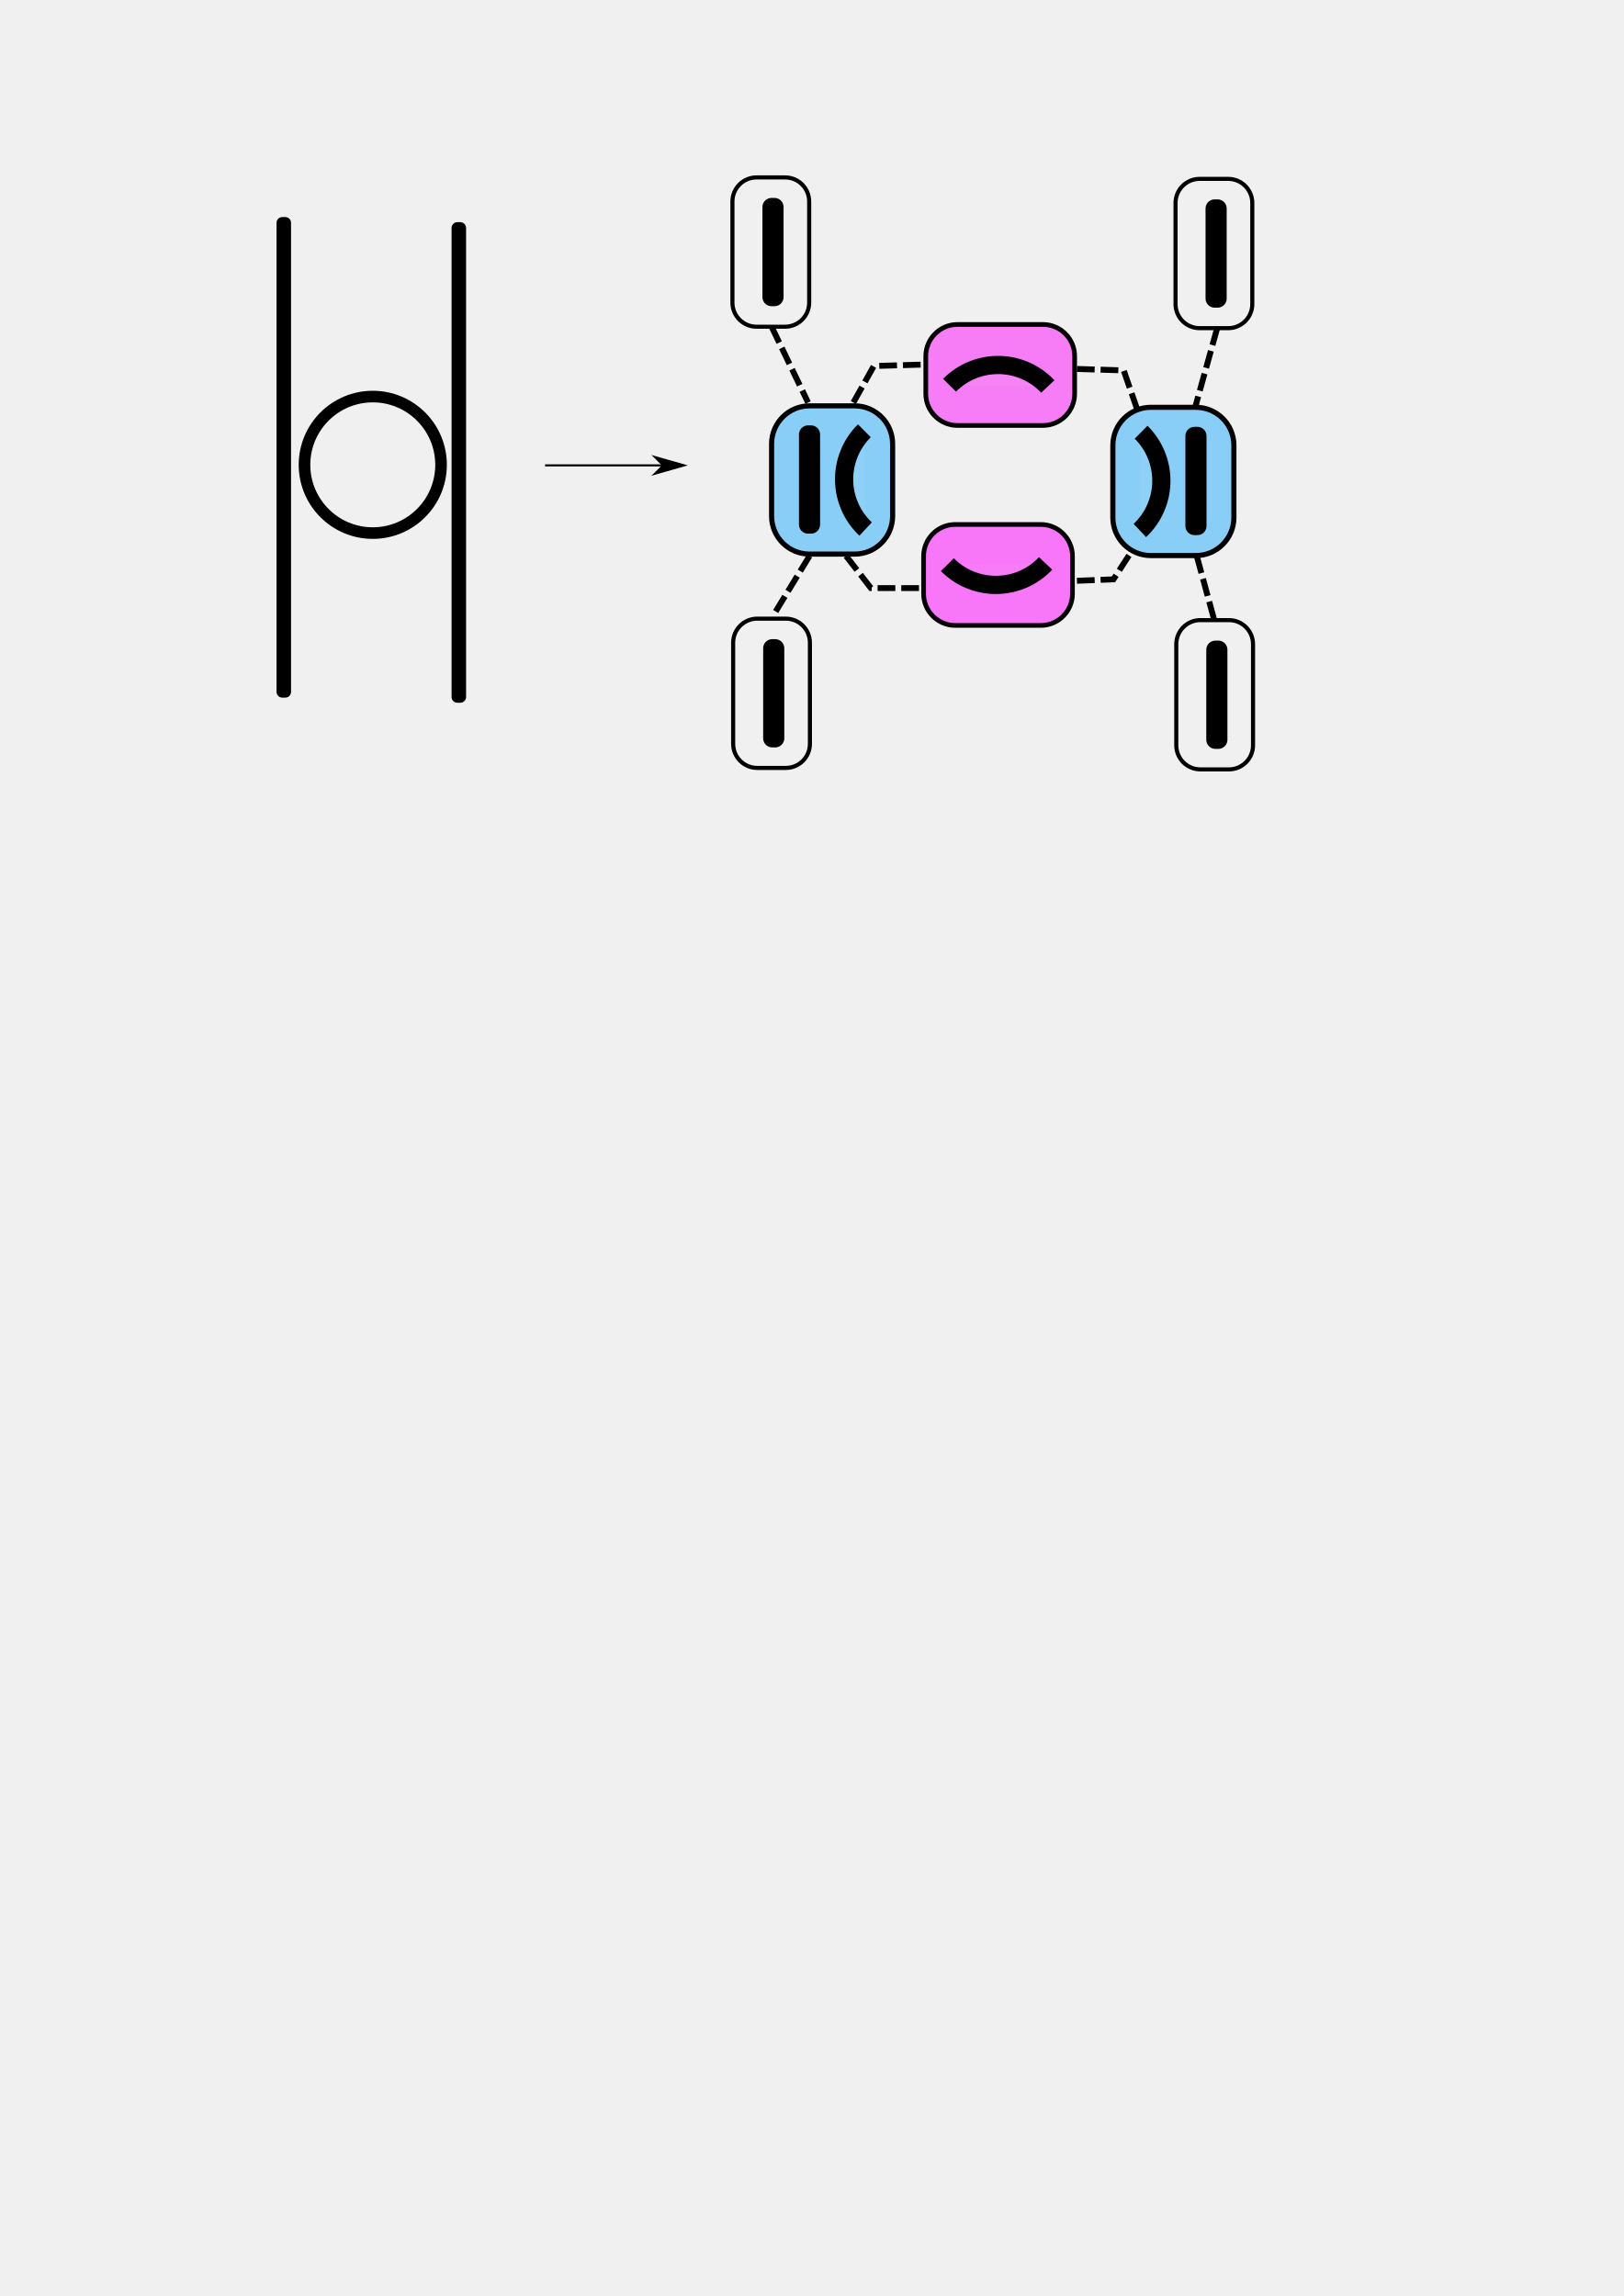
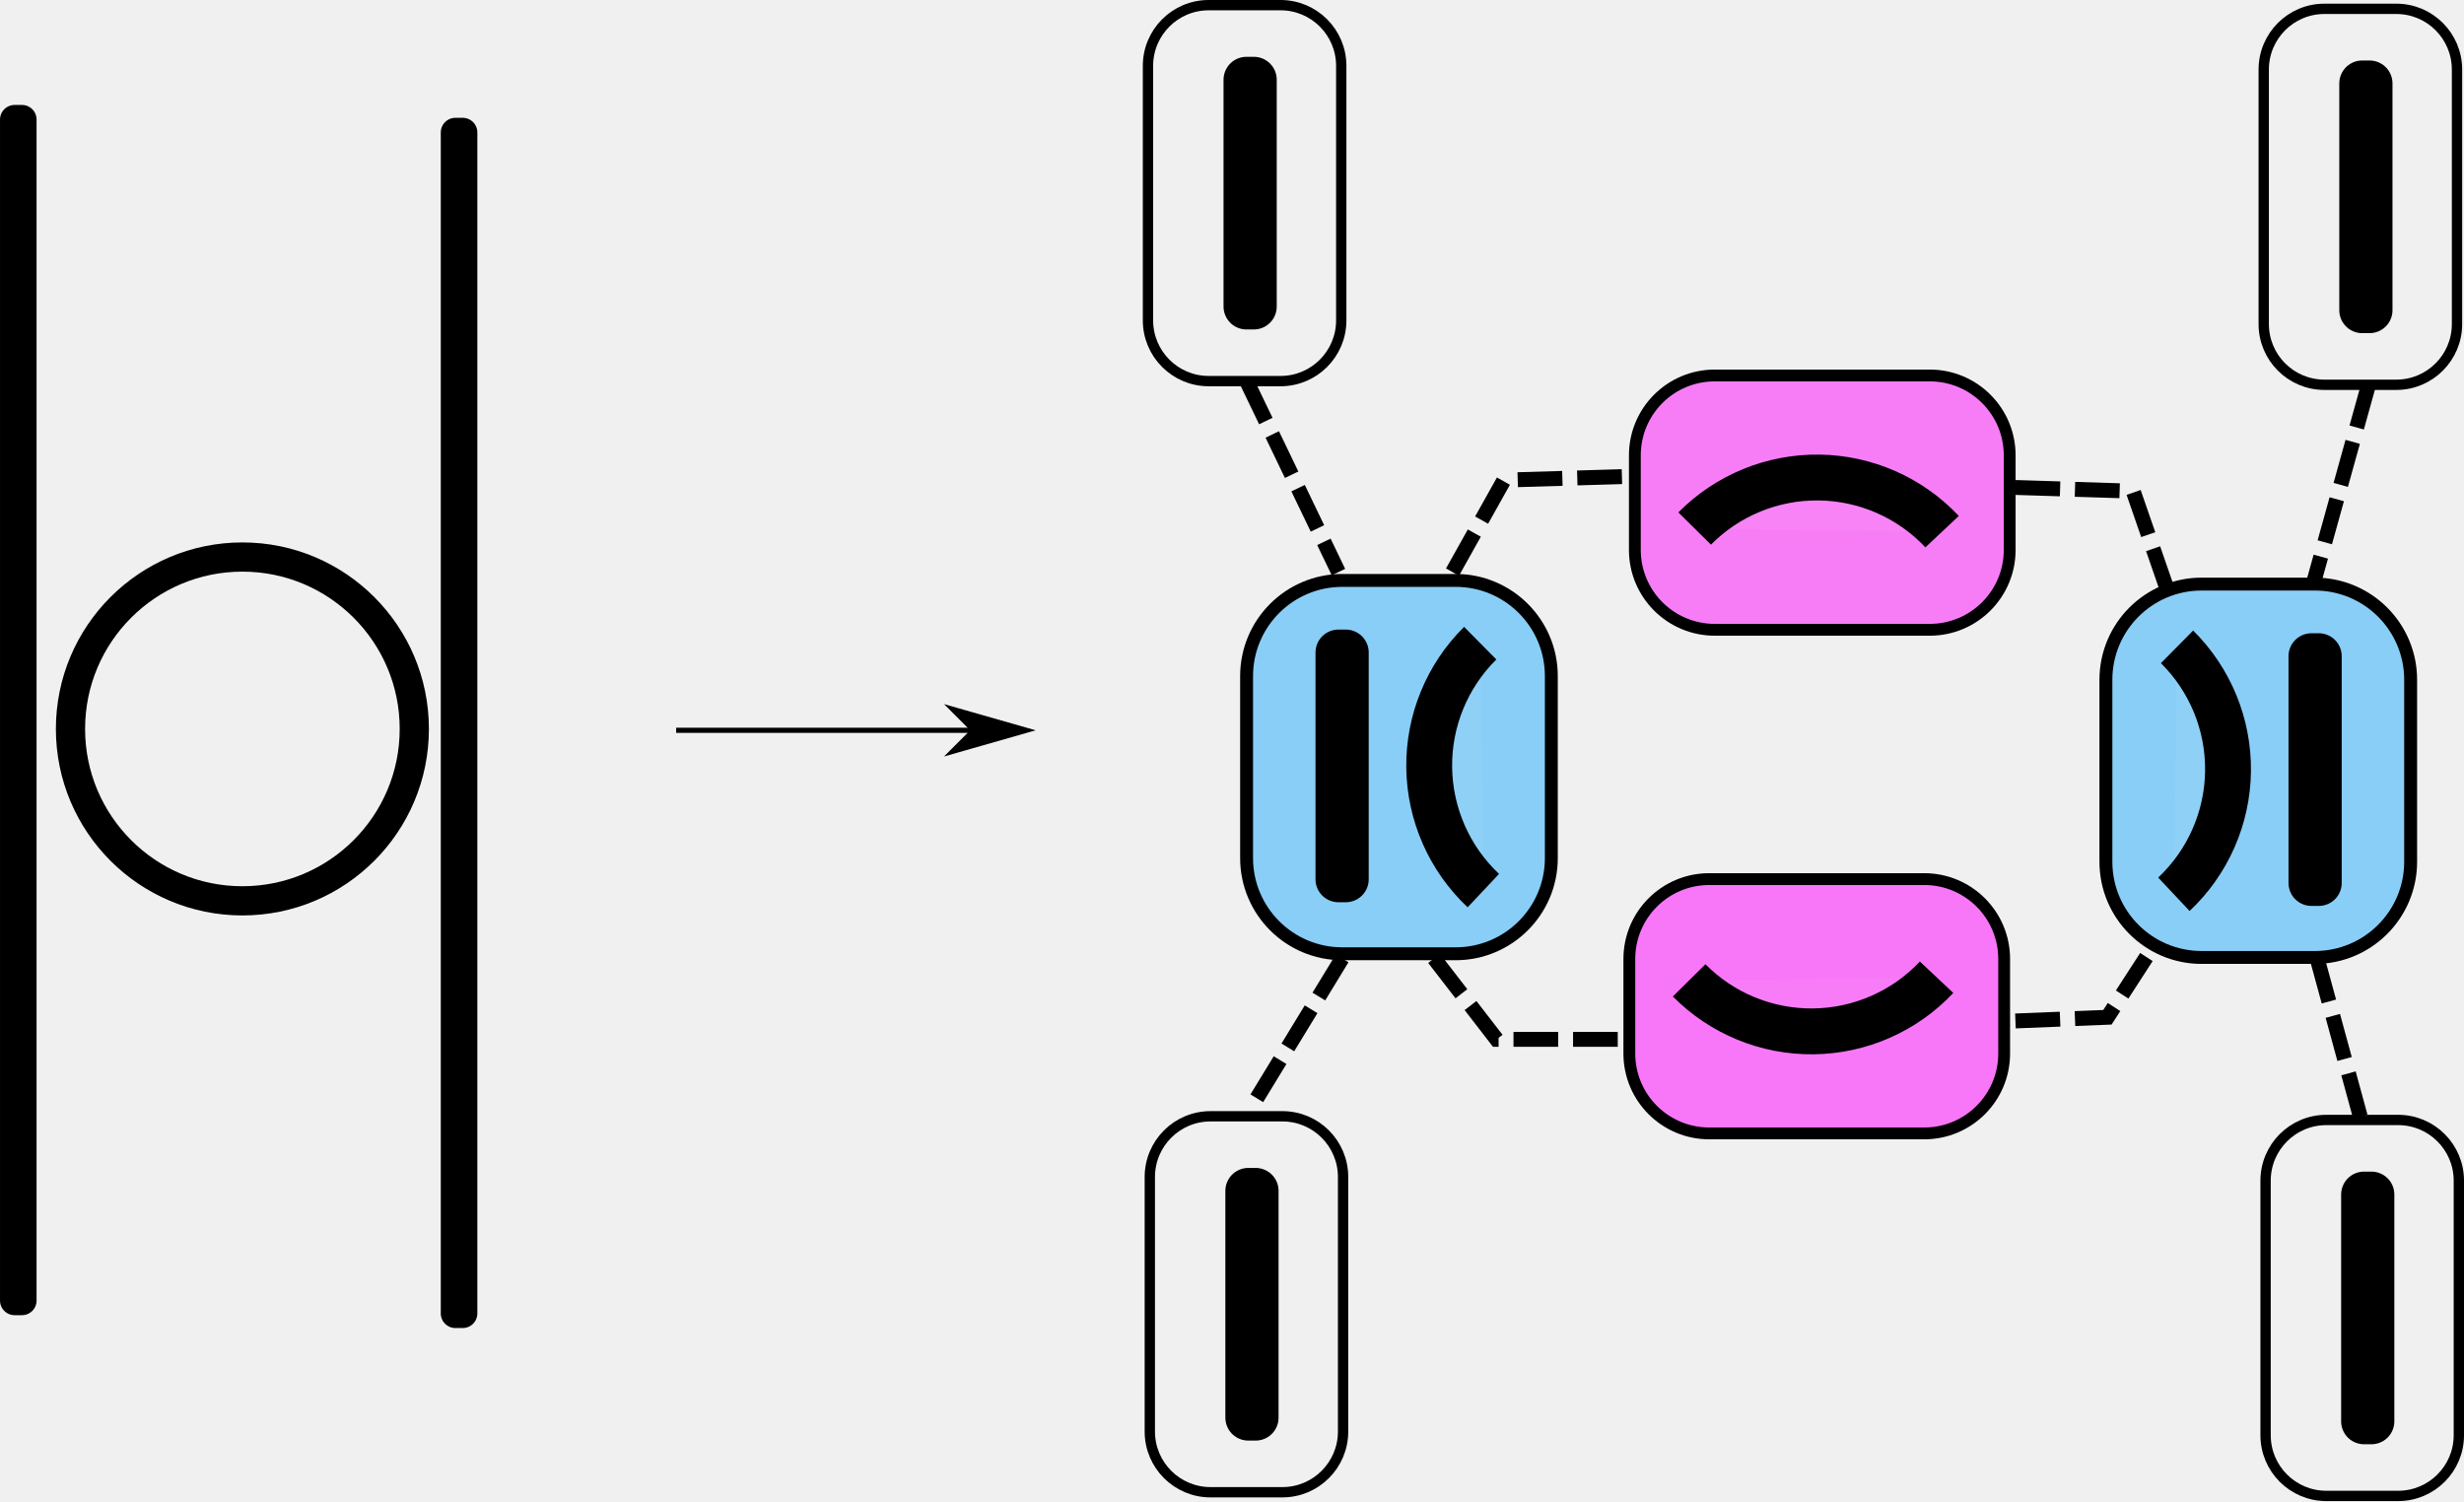
- <svg xmlns="http://www.w3.org/2000/svg" id="svg8" version="1.1" viewBox="0 0 210 297" height="297mm" width="210mm">
+ <svg xmlns="http://www.w3.org/2000/svg" width="126.562mm" height="77.104mm" viewBox="0 0 126.562 77.104" version="1.1" id="svg8">
  <defs id="defs2">
-     <marker style="overflow:visible;" id="Arrow1Lend" refX="0.0" refY="0.0" orient="auto">
-       <path transform="scale(0.8) rotate(180) translate(12.5,0)" style="fill-rule:evenodd;stroke:#000000;stroke-width:1pt;stroke-opacity:1;fill:#000000;fill-opacity:1" d="M 0.0,0.0 L 5.0,-5.0 L -12.5,0.0 L 5.0,5.0 L 0.0,0.0 z " id="path1205" />
+     <marker orient="auto" refY="0" refX="0" id="Arrow1Lend" style="overflow:visible">
+       <path id="path1205" d="M 0,0 5,-5 -12.5,0 5,5 Z" style="fill:#000000;fill-opacity:1;fill-rule:evenodd;stroke:#000000;stroke-width:1pt;stroke-opacity:1" transform="matrix(-0.8,0,0,-0.8,-10,0)" />
    </marker>
  </defs>
-   <g id="layer1">
-     <circle r="8.83" cy="60.128" cx="48.213" id="path815" style="opacity:1;fill:#ffffff;fill-opacity:0;stroke:#000000;stroke-width:1.5;stroke-linejoin:round;stroke-miterlimit:4;stroke-dasharray:none;stroke-dashoffset:0;stroke-opacity:1" />
-     <rect y="28.826" x="36.513" height="60.665" width="0.378" id="rect862" style="opacity:1;fill:#ffffff;fill-opacity:1;stroke:#000000;stroke-width:1.5;stroke-linejoin:round;stroke-miterlimit:4;stroke-dasharray:none;stroke-dashoffset:0;stroke-opacity:1" />
-     <rect y="29.487" x="59.153" height="60.665" width="0.378" id="rect862-7" style="opacity:1;fill:#ffffff;fill-opacity:1;stroke:#000000;stroke-width:1.5;stroke-linejoin:round;stroke-miterlimit:4;stroke-dasharray:none;stroke-dashoffset:0;stroke-opacity:1" />
-     <g transform="translate(-14.55208,-2.645833)" id="g906">
-       <rect style="opacity:1;fill:#ff00ff;fill-opacity:0.478;stroke:#000000;stroke-width:0.607;stroke-linejoin:round;stroke-miterlimit:4;stroke-dasharray:none;stroke-dashoffset:0;stroke-opacity:1" id="rect887" width="19.253" height="13.063" x="134.288" y="44.618" ry="4.103" />
-       <path d="m -134.561,59.289 a 8.83,8.83 0 0 1 -2.7,6.356 8.83,8.83 0 0 1 -6.449,2.468" style="opacity:1;fill:#ffffff;fill-opacity:0.049;stroke:#000000;stroke-width:2.355;stroke-linejoin:round;stroke-miterlimit:4;stroke-dasharray:none;stroke-dashoffset:0;stroke-opacity:1" id="path815-0-9" transform="rotate(-135.3115)" />
+   <g transform="translate(-35.7625,-22.68527)" id="layer1">
+     <circle style="opacity:1;fill:#ffffff;fill-opacity:0;stroke:#000000;stroke-width:1.5;stroke-linejoin:round;stroke-miterlimit:4;stroke-dasharray:none;stroke-dashoffset:0;stroke-opacity:1" id="path815" cx="48.213" cy="60.128" r="8.83" />
+     <rect style="opacity:1;fill:#ffffff;fill-opacity:1;stroke:#000000;stroke-width:1.5;stroke-linejoin:round;stroke-miterlimit:4;stroke-dasharray:none;stroke-dashoffset:0;stroke-opacity:1" id="rect862" width="0.378" height="60.665" x="36.513" y="28.826" />
+     <rect style="opacity:1;fill:#ffffff;fill-opacity:1;stroke:#000000;stroke-width:1.5;stroke-linejoin:round;stroke-miterlimit:4;stroke-dasharray:none;stroke-dashoffset:0;stroke-opacity:1" id="rect862-7" width="0.378" height="60.665" x="59.153" y="29.487" />
+     <g id="g906" transform="translate(-14.55208,-2.645833)">
+       <rect ry="4.103" y="44.618" x="134.288" height="13.063" width="19.253" id="rect887" style="opacity:1;fill:#ff00ff;fill-opacity:0.478;stroke:#000000;stroke-width:0.607;stroke-linejoin:round;stroke-miterlimit:4;stroke-dasharray:none;stroke-dashoffset:0;stroke-opacity:1" />
+       <path transform="rotate(-135.3115)" id="path815-0-9" style="opacity:1;fill:#ffffff;fill-opacity:0.049;stroke:#000000;stroke-width:2.355;stroke-linejoin:round;stroke-miterlimit:4;stroke-dasharray:none;stroke-dashoffset:0;stroke-opacity:1" d="m -134.561,59.289 a 8.83,8.83 0 0 1 -2.7,6.356 8.83,8.83 0 0 1 -6.449,2.468" />
    </g>
-     <g transform="matrix(1,0,0,-1,-14.83571,125.5222)" id="g906-0">
-       <rect style="opacity:1;fill:#ff00ff;fill-opacity:0.51;stroke:#000000;stroke-width:0.607;stroke-linejoin:round;stroke-miterlimit:4;stroke-dasharray:none;stroke-dashoffset:0;stroke-opacity:1" id="rect887-8" width="19.253" height="13.063" x="134.288" y="44.618" ry="4.103" />
-       <path style="opacity:1;fill:#ffffff;fill-opacity:0.049;stroke:#000000;stroke-width:2.355;stroke-linejoin:round;stroke-miterlimit:4;stroke-dasharray:none;stroke-dashoffset:0;stroke-opacity:1" id="path815-0-9-2" d="m -134.561,59.289 a 8.83,8.83 0 0 1 -2.7,6.356 8.83,8.83 0 0 1 -6.449,2.468" transform="rotate(-135.3115)" />
+     <g id="g906-0" transform="matrix(1,0,0,-1,-14.83571,125.5222)">
+       <rect ry="4.103" y="44.618" x="134.288" height="13.063" width="19.253" id="rect887-8" style="opacity:1;fill:#ff00ff;fill-opacity:0.51;stroke:#000000;stroke-width:0.607;stroke-linejoin:round;stroke-miterlimit:4;stroke-dasharray:none;stroke-dashoffset:0;stroke-opacity:1" />
+       <path transform="rotate(-135.3115)" d="m -134.561,59.289 a 8.83,8.83 0 0 1 -2.7,6.356 8.83,8.83 0 0 1 -6.449,2.468" id="path815-0-9-2" style="opacity:1;fill:#ffffff;fill-opacity:0.049;stroke:#000000;stroke-width:2.355;stroke-linejoin:round;stroke-miterlimit:4;stroke-dasharray:none;stroke-dashoffset:0;stroke-opacity:1" />
    </g>
-     <rect transform="matrix(0,1,1,0,0,0)" ry="4.916" y="99.793" x="52.499" height="15.653" width="19.178" id="rect887-8-0-4" style="opacity:1;fill:#23aeff;fill-opacity:0.498;stroke:#000000;stroke-width:0.663;stroke-linejoin:round;stroke-miterlimit:4;stroke-dasharray:none;stroke-dashoffset:0;stroke-opacity:1" />
-     <path transform="matrix(-0.7032526,-0.71094,-0.71094,0.7032526,0,0)" d="m -118.234,-40.291 a 8.83,8.83 0 0 1 -2.7,6.356 8.83,8.83 0 0 1 -6.449,2.468" id="path815-0-9-2-7-0" style="opacity:1;fill:#ffffff;fill-opacity:0.049;stroke:#000000;stroke-width:2.355;stroke-linejoin:round;stroke-miterlimit:4;stroke-dasharray:none;stroke-dashoffset:0;stroke-opacity:1" />
-     <rect y="56.202" x="104.51" height="11.65" width="0.378" id="rect862-7-5" style="opacity:1;fill:#ffffff;fill-opacity:1;stroke:#000000;stroke-width:2.355;stroke-linecap:square;stroke-linejoin:round;stroke-miterlimit:4;stroke-dasharray:none;stroke-dashoffset:0;stroke-opacity:1" />
-     <rect transform="rotate(90)" ry="4.916" y="-159.584" x="52.688" height="15.653" width="19.178" id="rect887-8-0-4-8" style="opacity:1;fill:#23aeff;fill-opacity:0.498;stroke:#000000;stroke-width:0.663;stroke-linejoin:round;stroke-miterlimit:4;stroke-dasharray:none;stroke-dashoffset:0;stroke-opacity:1" />
-     <path transform="rotate(-45.31145)" d="m 64.039,144.243 a 8.83,8.83 0 0 1 -2.7,6.356 8.83,8.83 0 0 1 -6.449,2.468" id="path815-0-9-2-7-0-7" style="opacity:1;fill:#ffffff;fill-opacity:0.049;stroke:#000000;stroke-width:2.355;stroke-linejoin:round;stroke-miterlimit:4;stroke-dasharray:none;stroke-dashoffset:0;stroke-opacity:1" />
-     <rect transform="scale(-1,1)" y="56.391" x="-154.866" height="11.65" width="0.378" id="rect862-7-5-8" style="opacity:1;fill:#ffffff;fill-opacity:1;stroke:#000000;stroke-width:2.355;stroke-linecap:square;stroke-linejoin:round;stroke-miterlimit:4;stroke-dasharray:none;stroke-dashoffset:0;stroke-opacity:1" />
-     <rect y="26.781" x="99.786" height="11.65" width="0.378" id="rect862-7-5-5" style="opacity:1;fill:#ffffff;fill-opacity:1;stroke:#000000;stroke-width:2.355;stroke-linecap:square;stroke-linejoin:round;stroke-miterlimit:4;stroke-dasharray:none;stroke-dashoffset:0;stroke-opacity:1" />
-     <rect transform="matrix(0,1,1,0,0,0)" ry="3.118" y="94.728" x="22.95" height="9.927" width="19.311" id="rect887-8-0-4-2" style="opacity:1;fill:#ffffff;fill-opacity:0;stroke:#000000;stroke-width:0.53;stroke-linejoin:round;stroke-miterlimit:4;stroke-dasharray:none;stroke-dashoffset:0;stroke-opacity:1" />
-     <rect y="83.855" x="99.88" height="11.65" width="0.378" id="rect862-7-5-5-8" style="opacity:1;fill:#ffffff;fill-opacity:1;stroke:#000000;stroke-width:2.355;stroke-linecap:square;stroke-linejoin:round;stroke-miterlimit:4;stroke-dasharray:none;stroke-dashoffset:0;stroke-opacity:1" />
-     <rect transform="matrix(0,1,1,0,0,0)" ry="3.118" y="94.822" x="80.025" height="9.927" width="19.311" id="rect887-8-0-4-2-4" style="opacity:1;fill:#ffffff;fill-opacity:0;stroke:#000000;stroke-width:0.53;stroke-linejoin:round;stroke-miterlimit:4;stroke-dasharray:none;stroke-dashoffset:0;stroke-opacity:1" />
-     <rect y="26.97" x="157.096" height="11.65" width="0.378" id="rect862-7-5-5-7" style="opacity:1;fill:#ffffff;fill-opacity:1;stroke:#000000;stroke-width:2.355;stroke-linecap:square;stroke-linejoin:round;stroke-miterlimit:4;stroke-dasharray:none;stroke-dashoffset:0;stroke-opacity:1" />
-     <rect transform="matrix(0,1,1,0,0,0)" ry="3.118" y="152.038" x="23.139" height="9.927" width="19.311" id="rect887-8-0-4-2-8" style="opacity:1;fill:#ffffff;fill-opacity:0;stroke:#000000;stroke-width:0.53;stroke-linejoin:round;stroke-miterlimit:4;stroke-dasharray:none;stroke-dashoffset:0;stroke-opacity:1" />
-     <rect y="84.044" x="157.191" height="11.65" width="0.378" id="rect862-7-5-5-8-2" style="opacity:1;fill:#ffffff;fill-opacity:1;stroke:#000000;stroke-width:2.355;stroke-linecap:square;stroke-linejoin:round;stroke-miterlimit:4;stroke-dasharray:none;stroke-dashoffset:0;stroke-opacity:1" />
-     <rect transform="matrix(0,1,1,0,0,0)" ry="3.118" y="152.133" x="80.214" height="9.927" width="19.311" id="rect887-8-0-4-2-4-4" style="opacity:1;fill:#ffffff;fill-opacity:0;stroke:#000000;stroke-width:0.53;stroke-linejoin:round;stroke-miterlimit:4;stroke-dasharray:none;stroke-dashoffset:0;stroke-opacity:1" />
-     <path id="path1155" d="m 99.786,42.244 c 4.725,9.827 4.725,9.827 4.725,9.827" style="fill:none;stroke:#000000;stroke-width:0.765;stroke-linecap:butt;stroke-linejoin:miter;stroke-miterlimit:4;stroke-dasharray:2.295, 0.765;stroke-dashoffset:0;stroke-opacity:1" />
-     <path id="path1174" d="m 104.699,71.915 -4.725,7.749" style="fill:none;stroke:#000000;stroke-width:0.765;stroke-linecap:butt;stroke-linejoin:miter;stroke-miterlimit:4;stroke-dasharray:2.295, 0.765;stroke-dashoffset:0;stroke-opacity:1" />
-     <path id="path1176" d="m 110.369,52.071 2.646,-4.725 6.426,-0.189" style="fill:none;stroke:#000000;stroke-width:0.765;stroke-linecap:butt;stroke-linejoin:miter;stroke-miterlimit:4;stroke-dasharray:2.295, 0.765;stroke-dashoffset:0;stroke-opacity:1" />
-     <path id="path1178" d="m 109.424,71.915 3.213,4.158 h 6.615" style="fill:none;stroke:#000000;stroke-width:0.765;stroke-linecap:butt;stroke-linejoin:miter;stroke-miterlimit:4;stroke-dasharray:2.295, 0.765;stroke-dashoffset:0;stroke-opacity:1" />
-     <path id="path1184" d="m 139.284,47.725 6.048,0.189 1.701,4.914" style="fill:none;stroke:#000000;stroke-width:0.765;stroke-linecap:butt;stroke-linejoin:miter;stroke-miterlimit:4;stroke-dasharray:2.295, 0.765;stroke-dashoffset:0;stroke-opacity:1" />
-     <path id="path1186" d="m 139.284,75.128 4.725,-0.189 2.079,-3.213" style="fill:none;stroke:#000000;stroke-width:0.765;stroke-linecap:butt;stroke-linejoin:miter;stroke-miterlimit:4;stroke-dasharray:2.295, 0.765;stroke-dashoffset:0;stroke-opacity:1" />
-     <path id="path1196" d="m 157.427,42.433 -2.835,10.205" style="fill:none;stroke:#000000;stroke-width:0.765;stroke-linecap:butt;stroke-linejoin:miter;stroke-miterlimit:4;stroke-dasharray:2.295, 0.765;stroke-dashoffset:0;stroke-opacity:1" />
-     <path id="path1198" d="m 154.781,71.915 2.268,8.315" style="fill:none;stroke:#000000;stroke-width:0.765;stroke-linecap:butt;stroke-linejoin:miter;stroke-miterlimit:4;stroke-dasharray:2.295, 0.765;stroke-dashoffset:0;stroke-opacity:1" />
-     <path id="path1200" d="M 70.493,60.198 H 88.446" style="fill:none;stroke:#000000;stroke-width:0.265px;stroke-linecap:butt;stroke-linejoin:miter;stroke-opacity:1;marker-end:url(#Arrow1Lend)" />
+     <rect style="opacity:1;fill:#23aeff;fill-opacity:0.498;stroke:#000000;stroke-width:0.663;stroke-linejoin:round;stroke-miterlimit:4;stroke-dasharray:none;stroke-dashoffset:0;stroke-opacity:1" id="rect887-8-0-4" width="19.178" height="15.653" x="52.499" y="99.793" ry="4.916" transform="matrix(0,1,1,0,0,0)" />
+     <path style="opacity:1;fill:#ffffff;fill-opacity:0.049;stroke:#000000;stroke-width:2.355;stroke-linejoin:round;stroke-miterlimit:4;stroke-dasharray:none;stroke-dashoffset:0;stroke-opacity:1" id="path815-0-9-2-7-0" d="m -118.234,-40.291 a 8.83,8.83 0 0 1 -2.7,6.356 8.83,8.83 0 0 1 -6.449,2.468" transform="matrix(-0.7032526,-0.71094,-0.71094,0.7032526,0,0)" />
+     <rect style="opacity:1;fill:#ffffff;fill-opacity:1;stroke:#000000;stroke-width:2.355;stroke-linecap:square;stroke-linejoin:round;stroke-miterlimit:4;stroke-dasharray:none;stroke-dashoffset:0;stroke-opacity:1" id="rect862-7-5" width="0.378" height="11.65" x="104.51" y="56.202" />
+     <rect style="opacity:1;fill:#23aeff;fill-opacity:0.498;stroke:#000000;stroke-width:0.663;stroke-linejoin:round;stroke-miterlimit:4;stroke-dasharray:none;stroke-dashoffset:0;stroke-opacity:1" id="rect887-8-0-4-8" width="19.178" height="15.653" x="52.688" y="-159.584" ry="4.916" transform="rotate(90)" />
+     <path style="opacity:1;fill:#ffffff;fill-opacity:0.049;stroke:#000000;stroke-width:2.355;stroke-linejoin:round;stroke-miterlimit:4;stroke-dasharray:none;stroke-dashoffset:0;stroke-opacity:1" id="path815-0-9-2-7-0-7" d="m 64.039,144.243 a 8.83,8.83 0 0 1 -2.7,6.356 8.83,8.83 0 0 1 -6.449,2.468" transform="rotate(-45.31145)" />
+     <rect style="opacity:1;fill:#ffffff;fill-opacity:1;stroke:#000000;stroke-width:2.355;stroke-linecap:square;stroke-linejoin:round;stroke-miterlimit:4;stroke-dasharray:none;stroke-dashoffset:0;stroke-opacity:1" id="rect862-7-5-8" width="0.378" height="11.65" x="-154.866" y="56.391" transform="scale(-1,1)" />
+     <rect style="opacity:1;fill:#ffffff;fill-opacity:1;stroke:#000000;stroke-width:2.355;stroke-linecap:square;stroke-linejoin:round;stroke-miterlimit:4;stroke-dasharray:none;stroke-dashoffset:0;stroke-opacity:1" id="rect862-7-5-5" width="0.378" height="11.65" x="99.786" y="26.781" />
+     <rect style="opacity:1;fill:#ffffff;fill-opacity:0;stroke:#000000;stroke-width:0.53;stroke-linejoin:round;stroke-miterlimit:4;stroke-dasharray:none;stroke-dashoffset:0;stroke-opacity:1" id="rect887-8-0-4-2" width="19.311" height="9.927" x="22.95" y="94.728" ry="3.118" transform="matrix(0,1,1,0,0,0)" />
+     <rect style="opacity:1;fill:#ffffff;fill-opacity:1;stroke:#000000;stroke-width:2.355;stroke-linecap:square;stroke-linejoin:round;stroke-miterlimit:4;stroke-dasharray:none;stroke-dashoffset:0;stroke-opacity:1" id="rect862-7-5-5-8" width="0.378" height="11.65" x="99.88" y="83.855" />
+     <rect style="opacity:1;fill:#ffffff;fill-opacity:0;stroke:#000000;stroke-width:0.53;stroke-linejoin:round;stroke-miterlimit:4;stroke-dasharray:none;stroke-dashoffset:0;stroke-opacity:1" id="rect887-8-0-4-2-4" width="19.311" height="9.927" x="80.025" y="94.822" ry="3.118" transform="matrix(0,1,1,0,0,0)" />
+     <rect style="opacity:1;fill:#ffffff;fill-opacity:1;stroke:#000000;stroke-width:2.355;stroke-linecap:square;stroke-linejoin:round;stroke-miterlimit:4;stroke-dasharray:none;stroke-dashoffset:0;stroke-opacity:1" id="rect862-7-5-5-7" width="0.378" height="11.65" x="157.096" y="26.97" />
+     <rect style="opacity:1;fill:#ffffff;fill-opacity:0;stroke:#000000;stroke-width:0.53;stroke-linejoin:round;stroke-miterlimit:4;stroke-dasharray:none;stroke-dashoffset:0;stroke-opacity:1" id="rect887-8-0-4-2-8" width="19.311" height="9.927" x="23.139" y="152.038" ry="3.118" transform="matrix(0,1,1,0,0,0)" />
+     <rect style="opacity:1;fill:#ffffff;fill-opacity:1;stroke:#000000;stroke-width:2.355;stroke-linecap:square;stroke-linejoin:round;stroke-miterlimit:4;stroke-dasharray:none;stroke-dashoffset:0;stroke-opacity:1" id="rect862-7-5-5-8-2" width="0.378" height="11.65" x="157.191" y="84.044" />
+     <rect style="opacity:1;fill:#ffffff;fill-opacity:0;stroke:#000000;stroke-width:0.53;stroke-linejoin:round;stroke-miterlimit:4;stroke-dasharray:none;stroke-dashoffset:0;stroke-opacity:1" id="rect887-8-0-4-2-4-4" width="19.311" height="9.927" x="80.214" y="152.133" ry="3.118" transform="matrix(0,1,1,0,0,0)" />
+     <path style="fill:none;stroke:#000000;stroke-width:0.765;stroke-linecap:butt;stroke-linejoin:miter;stroke-miterlimit:4;stroke-dasharray:2.295, 0.765;stroke-dashoffset:0;stroke-opacity:1" d="m 99.786,42.244 c 4.725,9.827 4.725,9.827 4.725,9.827" id="path1155" />
+     <path style="fill:none;stroke:#000000;stroke-width:0.765;stroke-linecap:butt;stroke-linejoin:miter;stroke-miterlimit:4;stroke-dasharray:2.295, 0.765;stroke-dashoffset:0;stroke-opacity:1" d="m 104.699,71.915 -4.725,7.749" id="path1174" />
+     <path style="fill:none;stroke:#000000;stroke-width:0.765;stroke-linecap:butt;stroke-linejoin:miter;stroke-miterlimit:4;stroke-dasharray:2.295, 0.765;stroke-dashoffset:0;stroke-opacity:1" d="m 110.369,52.071 2.646,-4.725 6.426,-0.189" id="path1176" />
+     <path style="fill:none;stroke:#000000;stroke-width:0.765;stroke-linecap:butt;stroke-linejoin:miter;stroke-miterlimit:4;stroke-dasharray:2.295, 0.765;stroke-dashoffset:0;stroke-opacity:1" d="m 109.424,71.915 3.213,4.158 h 6.615" id="path1178" />
+     <path style="fill:none;stroke:#000000;stroke-width:0.765;stroke-linecap:butt;stroke-linejoin:miter;stroke-miterlimit:4;stroke-dasharray:2.295, 0.765;stroke-dashoffset:0;stroke-opacity:1" d="m 139.284,47.725 6.048,0.189 1.701,4.914" id="path1184" />
+     <path style="fill:none;stroke:#000000;stroke-width:0.765;stroke-linecap:butt;stroke-linejoin:miter;stroke-miterlimit:4;stroke-dasharray:2.295, 0.765;stroke-dashoffset:0;stroke-opacity:1" d="m 139.284,75.128 4.725,-0.189 2.079,-3.213" id="path1186" />
+     <path style="fill:none;stroke:#000000;stroke-width:0.765;stroke-linecap:butt;stroke-linejoin:miter;stroke-miterlimit:4;stroke-dasharray:2.295, 0.765;stroke-dashoffset:0;stroke-opacity:1" d="m 157.427,42.433 -2.835,10.205" id="path1196" />
+     <path style="fill:none;stroke:#000000;stroke-width:0.765;stroke-linecap:butt;stroke-linejoin:miter;stroke-miterlimit:4;stroke-dasharray:2.295, 0.765;stroke-dashoffset:0;stroke-opacity:1" d="m 154.781,71.915 2.268,8.315" id="path1198" />
+     <path style="fill:none;stroke:#000000;stroke-width:0.265px;stroke-linecap:butt;stroke-linejoin:miter;stroke-opacity:1;marker-end:url(#Arrow1Lend)" d="M 70.493,60.198 H 88.446" id="path1200" />
  </g>
</svg>
